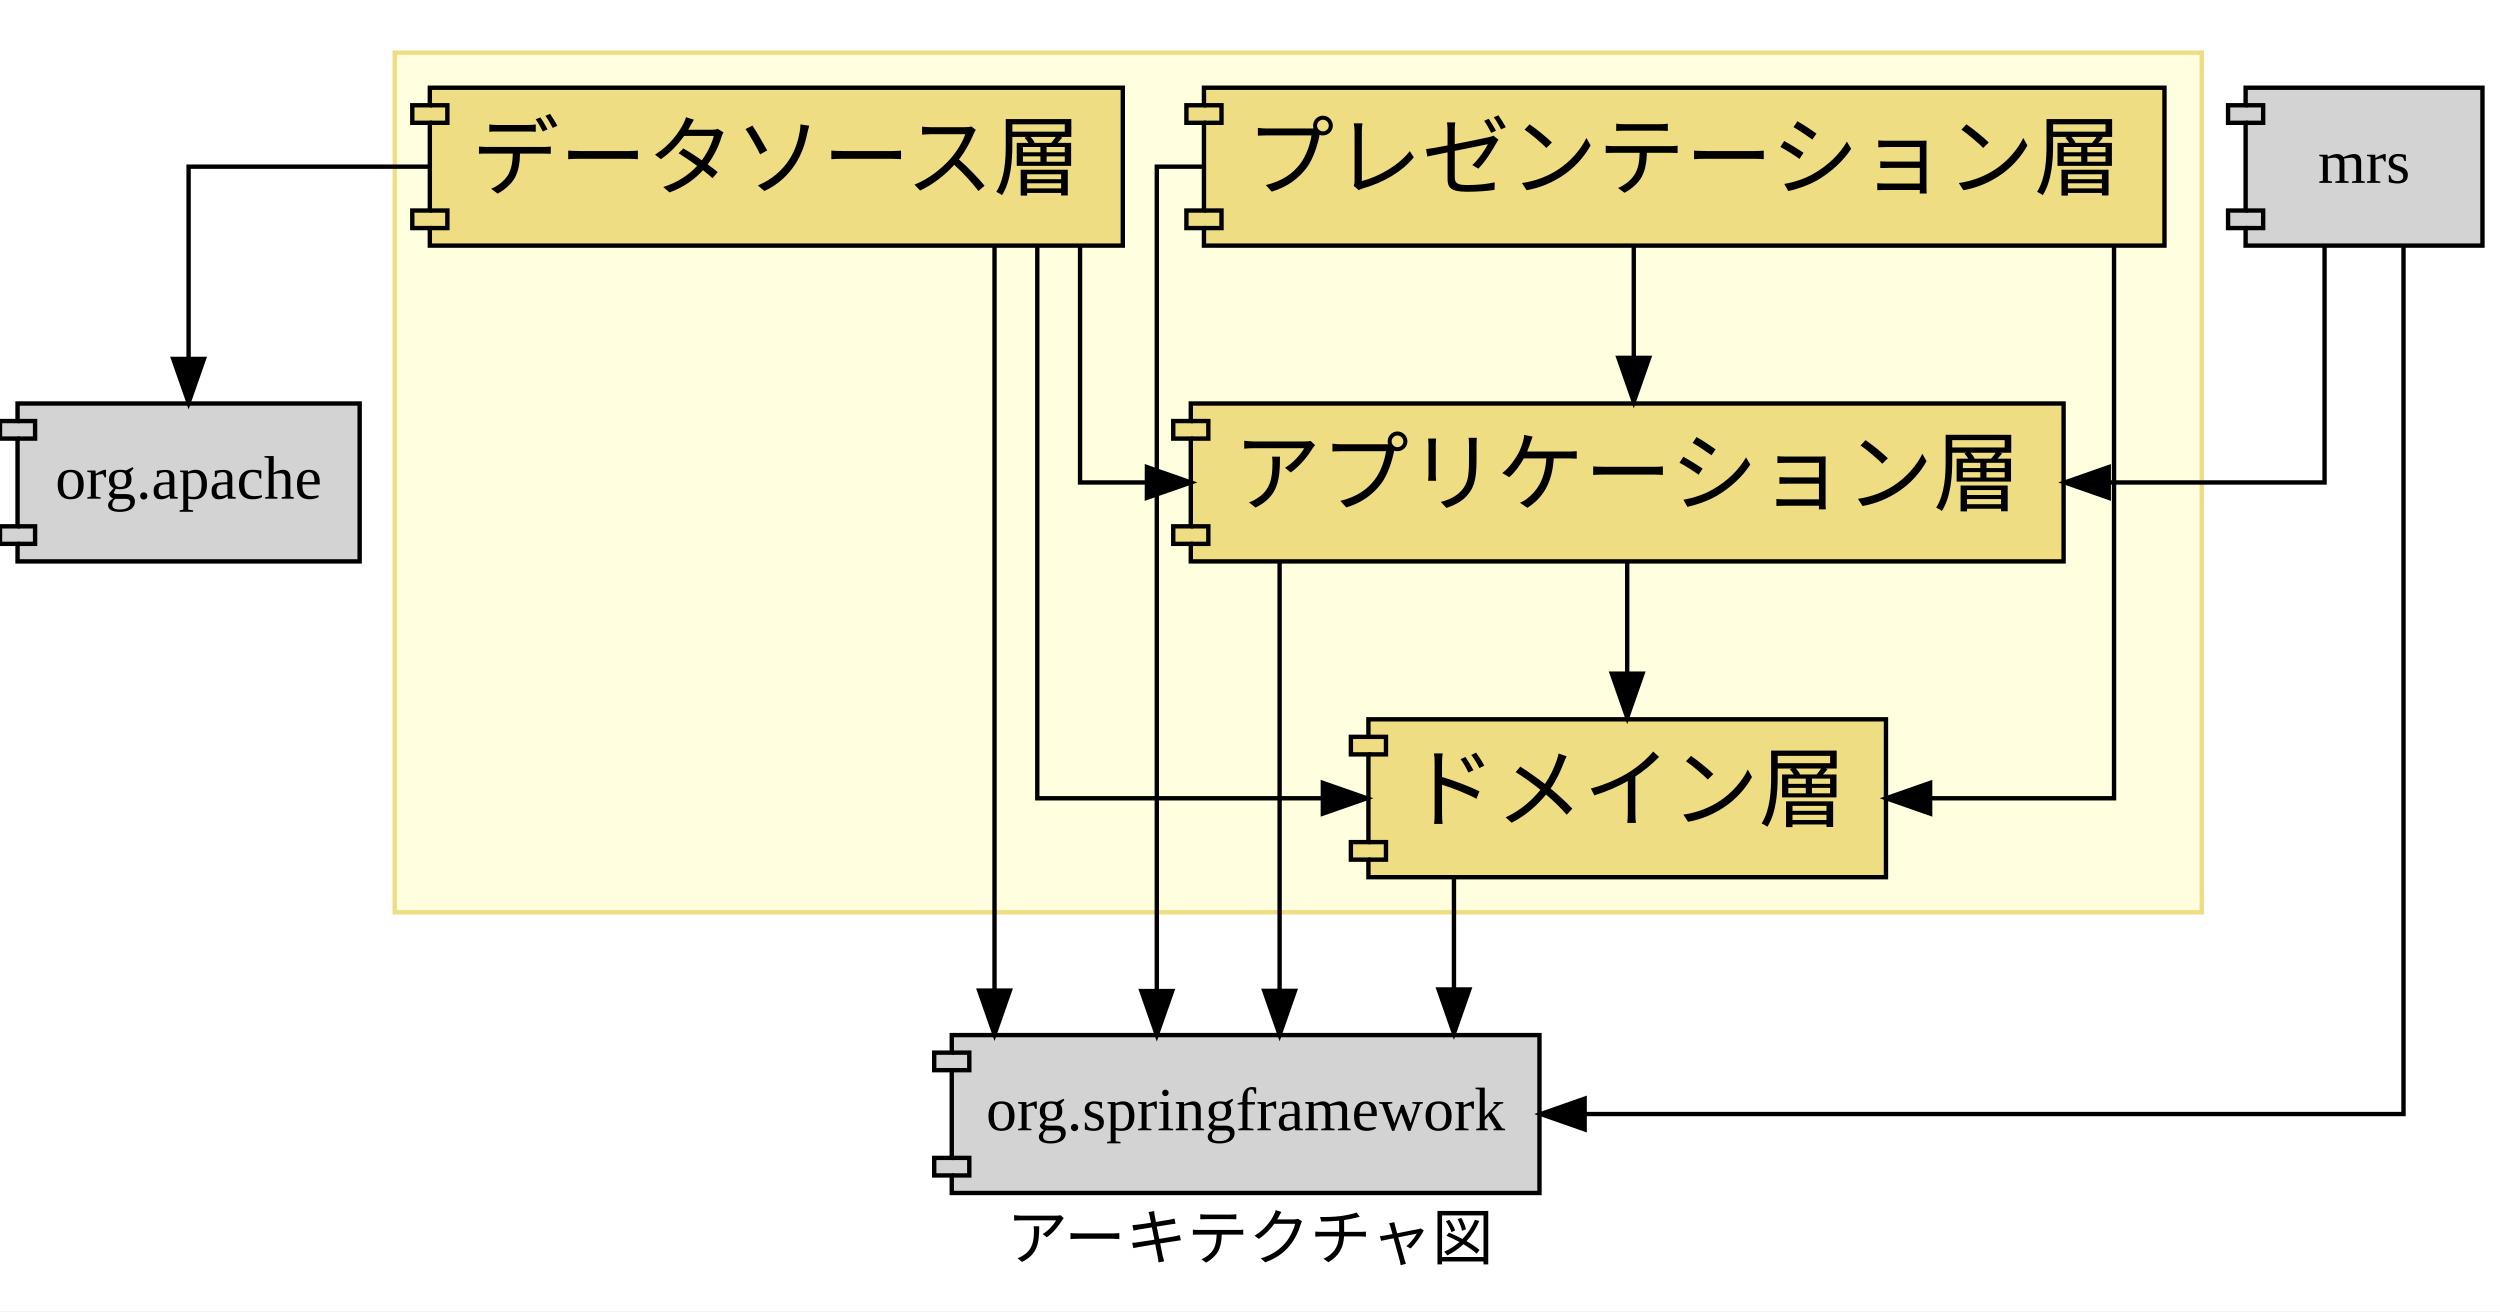
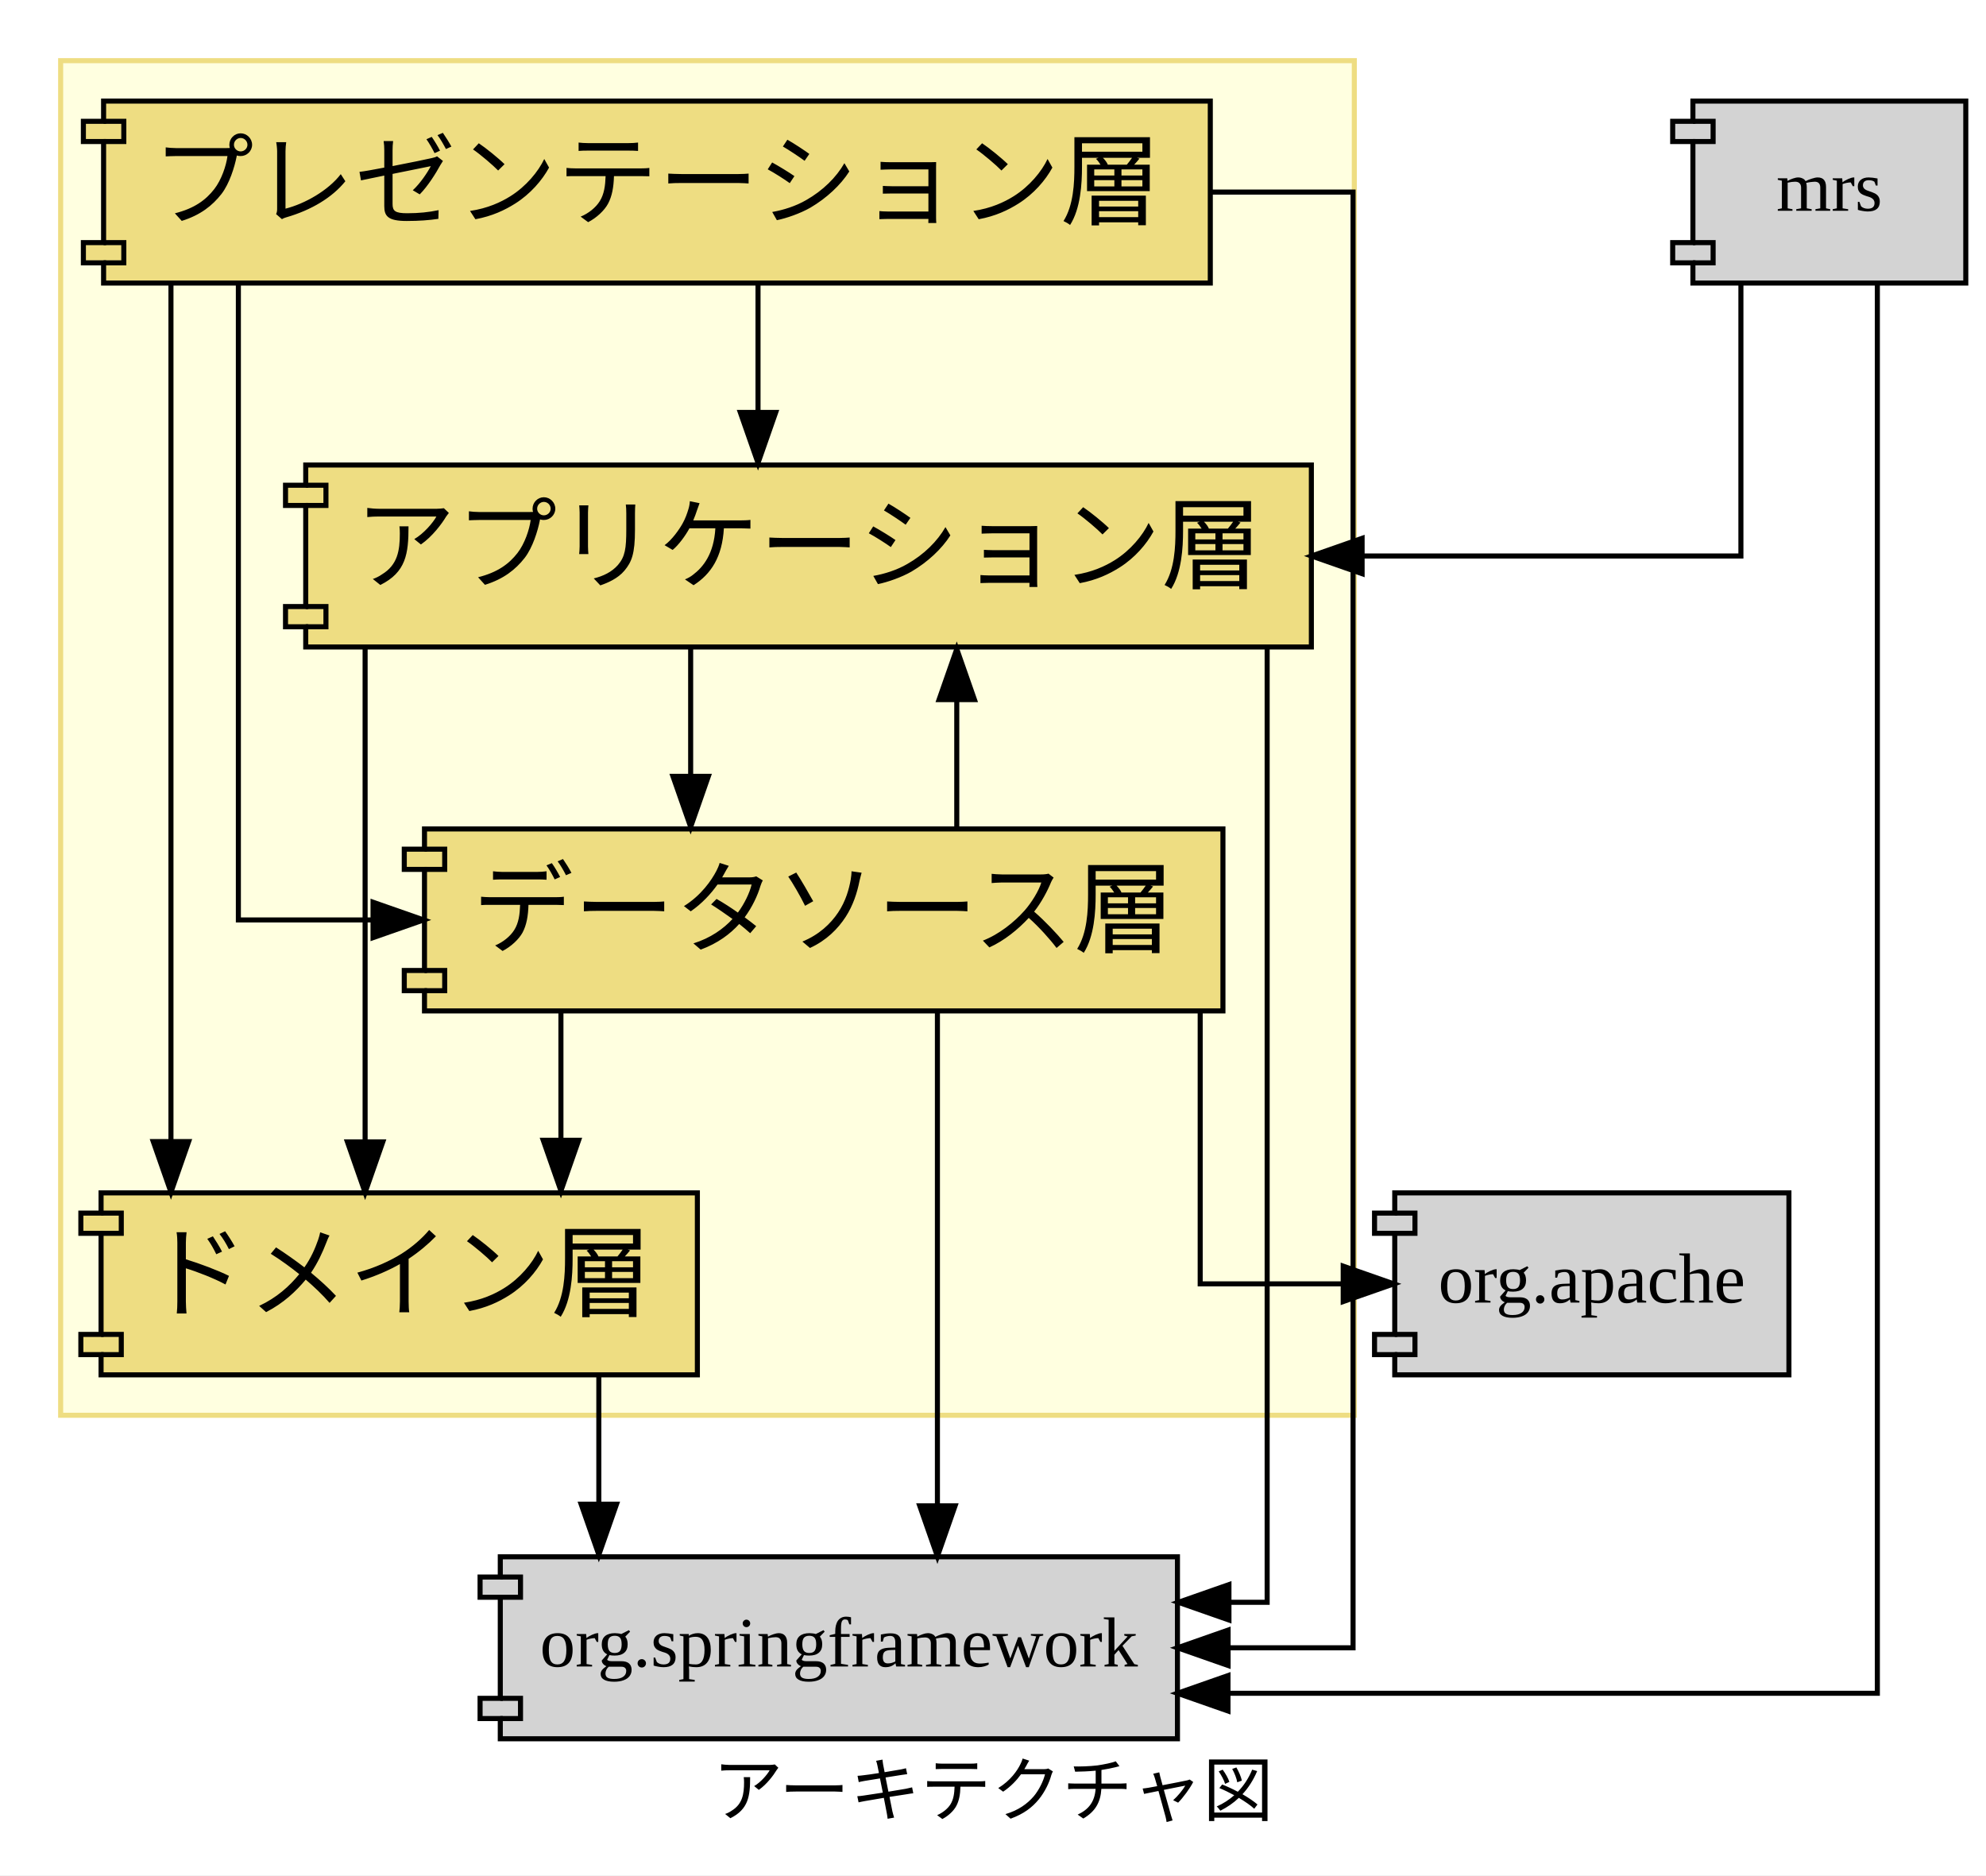
- <svg xmlns="http://www.w3.org/2000/svg" width="570pt" height="299pt" viewBox="0.00 0.00 570.00 299.00">
-   <g id="graph0" class="graph" transform="scale(1 1) rotate(0) translate(4 295)">
-     <polygon fill="white" stroke="transparent" points="-4,4 -4,-295 566,-295 566,4 -4,4" />
-     <text text-anchor="middle" x="281" y="-7.8" font-family="Times New Roman,serif" font-size="14.00">アーキテクチャ図
+ <svg xmlns="http://www.w3.org/2000/svg" width="393pt" height="371pt" viewBox="0.00 0.00 393.00 371.00">
+   <g id="graph0" class="graph" transform="scale(1 1) rotate(0) translate(4 367)">
+     <polygon fill="white" stroke="transparent" points="-4,4 -4,-367 389,-367 389,4 -4,4" />
+     <text text-anchor="middle" x="192.5" y="-7.8" font-family="Times New Roman,serif" font-size="14.00">アーキテクチャ図
        </text>
    <g id="clust1" class="cluster">
-       <polygon fill="lightyellow" stroke="#eedd82" points="86,-87 86,-283 498,-283 498,-87 86,-87" />
+       <polygon fill="lightyellow" stroke="#eedd82" points="8,-87 8,-355 264,-355 264,-87 8,-87" />
    </g>
    <g id="node1" class="node">
-       <polygon fill="#eedd82" stroke="black" points="466.5,-203 267.5,-203 267.5,-199 263.5,-199 263.5,-195 267.5,-195 267.5,-175 263.5,-175 263.5,-171 267.5,-171 267.5,-167 466.5,-167 466.5,-203" />
-       <polyline fill="none" stroke="black" points="267.5,-199 271.5,-199 271.5,-195 267.5,-195 " />
-       <polyline fill="none" stroke="black" points="267.5,-175 271.5,-175 271.5,-171 267.5,-171 " />
-       <text text-anchor="middle" x="367" y="-180" font-family="Times New Roman,serif" font-size="20.00">
+       <polygon fill="#eedd82" stroke="black" points="255.5,-275 56.5,-275 56.5,-271 52.5,-271 52.5,-267 56.5,-267 56.5,-247 52.5,-247 52.5,-243 56.5,-243 56.5,-239 255.5,-239 255.5,-275" />
+       <polyline fill="none" stroke="black" points="56.5,-271 60.5,-271 60.5,-267 56.5,-267 " />
+       <polyline fill="none" stroke="black" points="56.5,-247 60.5,-247 60.5,-243 56.5,-243 " />
+       <text text-anchor="middle" x="156" y="-252" font-family="Times New Roman,serif" font-size="20.00">
                アプリケーション層
            </text>
    </g>
    <g id="node2" class="node">
-       <polygon fill="#eedd82" stroke="black" points="426,-131 308,-131 308,-127 304,-127 304,-123 308,-123 308,-103 304,-103 304,-99 308,-99 308,-95 426,-95 426,-131" />
-       <polyline fill="none" stroke="black" points="308,-127 312,-127 312,-123 308,-123 " />
-       <polyline fill="none" stroke="black" points="308,-103 312,-103 312,-99 308,-99 " />
-       <text text-anchor="middle" x="367" y="-108" font-family="Times New Roman,serif" font-size="20.00">ドメイン層
+       <polygon fill="#eedd82" stroke="black" points="134,-131 16,-131 16,-127 12,-127 12,-123 16,-123 16,-103 12,-103 12,-99 16,-99 16,-95 134,-95 134,-131" />
+       <polyline fill="none" stroke="black" points="16,-127 20,-127 20,-123 16,-123 " />
+       <polyline fill="none" stroke="black" points="16,-103 20,-103 20,-99 16,-99 " />
+       <text text-anchor="middle" x="75" y="-108" font-family="Times New Roman,serif" font-size="20.00">ドメイン層
+             </text>
+     </g>
+     <g id="edge4" class="edge">
+       <path fill="none" stroke="black" d="M68.25,-238.76C68.25,-238.76 68.25,-141.09 68.25,-141.09" />
+       <polygon fill="black" stroke="black" points="71.75,-141.09 68.25,-131.09 64.75,-141.09 71.75,-141.09" />
+     </g>
+     <g id="node3" class="node">
+       <polygon fill="#eedd82" stroke="black" points="238,-203 80,-203 80,-199 76,-199 76,-195 80,-195 80,-175 76,-175 76,-171 80,-171 80,-167 238,-167 238,-203" />
+       <polyline fill="none" stroke="black" points="80,-199 84,-199 84,-195 80,-195 " />
+       <polyline fill="none" stroke="black" points="80,-175 84,-175 84,-171 80,-171 " />
+       <text text-anchor="middle" x="159" y="-180" font-family="Times New Roman,serif" font-size="20.00">データソース層
+             </text>
+     </g>
+     <g id="edge9" class="edge">
+       <path fill="none" stroke="black" d="M132.67,-238.83C132.67,-238.83 132.67,-213.41 132.67,-213.41" />
+       <polygon fill="black" stroke="black" points="136.17,-213.41 132.67,-203.41 129.17,-213.41 136.17,-213.41" />
+     </g>
+     <g id="node5" class="node">
+       <polygon fill="lightgrey" stroke="black" points="229,-59 95,-59 95,-55 91,-55 91,-51 95,-51 95,-31 91,-31 91,-27 95,-27 95,-23 229,-23 229,-59" />
+       <polyline fill="none" stroke="black" points="95,-55 99,-55 99,-51 95,-51 " />
+       <polyline fill="none" stroke="black" points="95,-31 99,-31 99,-27 95,-27 " />
+       <text text-anchor="middle" x="162" y="-37.3" font-family="Times New Roman,serif" font-size="14.00">
+                 org.springframework
+             </text>
+     </g>
+     <g id="edge12" class="edge">
+       <path fill="none" stroke="black" d="M246.75,-238.99C246.75,-188.63 246.75,-50 246.75,-50 246.75,-50 239.19,-50 239.19,-50" />
+       <polygon fill="black" stroke="black" points="239.19,-46.5 229.19,-50 239.19,-53.5 239.19,-46.5" />
+     </g>
+     <g id="edge3" class="edge">
+       <path fill="none" stroke="black" d="M114.5,-94.83C114.5,-94.83 114.5,-69.41 114.5,-69.41" />
+       <polygon fill="black" stroke="black" points="118,-69.41 114.5,-59.41 111,-69.41 118,-69.41" />
+     </g>
+     <g id="edge2" class="edge">
+       <path fill="none" stroke="black" d="M185.33,-203.17C185.33,-203.17 185.33,-228.59 185.33,-228.59" />
+       <polygon fill="black" stroke="black" points="181.83,-228.59 185.33,-238.59 188.83,-228.59 181.83,-228.59" />
+     </g>
+     <g id="edge5" class="edge">
+       <path fill="none" stroke="black" d="M107,-166.83C107,-166.83 107,-141.41 107,-141.41" />
+       <polygon fill="black" stroke="black" points="110.5,-141.41 107,-131.41 103.5,-141.41 110.5,-141.41" />
+     </g>
+     <g id="edge1" class="edge">
+       <path fill="none" stroke="black" d="M181.5,-166.76C181.5,-166.76 181.5,-69.09 181.5,-69.09" />
+       <polygon fill="black" stroke="black" points="185,-69.09 181.5,-59.09 178,-69.09 185,-69.09" />
+     </g>
+     <g id="node7" class="node">
+       <polygon fill="lightgrey" stroke="black" points="350,-131 272,-131 272,-127 268,-127 268,-123 272,-123 272,-103 268,-103 268,-99 272,-99 272,-95 350,-95 350,-131" />
+       <polyline fill="none" stroke="black" points="272,-127 276,-127 276,-123 272,-123 " />
+       <polyline fill="none" stroke="black" points="272,-103 276,-103 276,-99 272,-99 " />
+       <text text-anchor="middle" x="311" y="-109.3" font-family="Times New Roman,serif" font-size="14.00">
+                 org.apache
+             </text>
+     </g>
+     <g id="edge8" class="edge">
+       <path fill="none" stroke="black" d="M233.5,-166.83C233.5,-145.5 233.5,-113 233.5,-113 233.5,-113 261.8,-113 261.8,-113" />
+       <polygon fill="black" stroke="black" points="261.8,-116.5 271.8,-113 261.8,-109.5 261.8,-116.5" />
+     </g>
+     <g id="node4" class="node">
+       <polygon fill="#eedd82" stroke="black" points="235.5,-347 16.5,-347 16.5,-343 12.5,-343 12.5,-339 16.5,-339 16.5,-319 12.5,-319 12.5,-315 16.5,-315 16.5,-311 235.5,-311 235.5,-347" />
+       <polyline fill="none" stroke="black" points="16.5,-343 20.5,-343 20.5,-339 16.5,-339 " />
+       <polyline fill="none" stroke="black" points="16.5,-319 20.5,-319 20.5,-315 16.5,-315 " />
+       <text text-anchor="middle" x="126" y="-324" font-family="Times New Roman,serif" font-size="20.00">
+                 プレゼンテーション層
+             </text>
+     </g>
+     <g id="edge10" class="edge">
+       <path fill="none" stroke="black" d="M146,-310.83C146,-310.83 146,-285.41 146,-285.41" />
+       <polygon fill="black" stroke="black" points="149.5,-285.41 146,-275.41 142.5,-285.41 149.5,-285.41" />
+     </g>
+     <g id="edge6" class="edge">
+       <path fill="none" stroke="black" d="M29.83,-310.96C29.83,-310.96 29.83,-141.15 29.83,-141.15" />
+       <polygon fill="black" stroke="black" points="33.33,-141.15 29.83,-131.15 26.33,-141.15 33.33,-141.15" />
+     </g>
+     <g id="edge13" class="edge">
+       <path fill="none" stroke="black" d="M43.17,-310.76C43.17,-272.01 43.17,-185 43.17,-185 43.17,-185 69.82,-185 69.82,-185" />
+       <polygon fill="black" stroke="black" points="69.82,-188.5 79.82,-185 69.82,-181.5 69.82,-188.5" />
+     </g>
+     <g id="edge11" class="edge">
+       <path fill="none" stroke="black" d="M235.54,-329C252.08,-329 263.75,-329 263.75,-329 263.75,-329 263.75,-41 263.75,-41 263.75,-41 239.02,-41 239.02,-41" />
+       <polygon fill="black" stroke="black" points="239.02,-37.5 229.02,-41 239.02,-44.5 239.02,-37.5" />
+     </g>
+     <g id="node6" class="node">
+       <polygon fill="lightgrey" stroke="black" points="385,-347 331,-347 331,-343 327,-343 327,-339 331,-339 331,-319 327,-319 327,-315 331,-315 331,-311 385,-311 385,-347" />
+       <polyline fill="none" stroke="black" points="331,-343 335,-343 335,-339 331,-339 " />
+       <polyline fill="none" stroke="black" points="331,-319 335,-319 335,-315 331,-315 " />
+       <text text-anchor="middle" x="358" y="-325.3" font-family="Times New Roman,serif" font-size="14.00">mrs
            </text>
    </g>
    <g id="edge7" class="edge">
-       <path fill="none" stroke="black" d="M367,-166.83C367,-166.83 367,-141.41 367,-141.41" />
-       <polygon fill="black" stroke="black" points="370.5,-141.41 367,-131.41 363.5,-141.41 370.5,-141.41" />
+       <path fill="none" stroke="black" d="M340.5,-310.83C340.5,-289.5 340.5,-257 340.5,-257 340.5,-257 265.54,-257 265.54,-257" />
+       <polygon fill="black" stroke="black" points="265.54,-253.5 255.54,-257 265.54,-260.5 265.54,-253.5" />
    </g>
-     <g id="node5" class="node">
-       <polygon fill="lightgrey" stroke="black" points="347,-59 213,-59 213,-55 209,-55 209,-51 213,-51 213,-31 209,-31 209,-27 213,-27 213,-23 347,-23 347,-59" />
-       <polyline fill="none" stroke="black" points="213,-55 217,-55 217,-51 213,-51 " />
-       <polyline fill="none" stroke="black" points="213,-31 217,-31 217,-27 213,-27 " />
-       <text text-anchor="middle" x="280" y="-37.3" font-family="Times New Roman,serif" font-size="14.00">
-                 org.springframework
-             </text>
-     </g>
-     <g id="edge5" class="edge">
-       <path fill="none" stroke="black" d="M287.75,-166.76C287.75,-166.76 287.75,-69.09 287.75,-69.09" />
-       <polygon fill="black" stroke="black" points="291.25,-69.09 287.75,-59.09 284.25,-69.09 291.25,-69.09" />
-     </g>
-     <g id="edge6" class="edge">
-       <path fill="none" stroke="black" d="M327.5,-94.83C327.5,-94.83 327.5,-69.41 327.5,-69.41" />
-       <polygon fill="black" stroke="black" points="331,-69.41 327.5,-59.41 324,-69.41 331,-69.41" />
-     </g>
-     <g id="node3" class="node">
-       <polygon fill="#eedd82" stroke="black" points="252,-275 94,-275 94,-271 90,-271 90,-267 94,-267 94,-247 90,-247 90,-243 94,-243 94,-239 252,-239 252,-275" />
-       <polyline fill="none" stroke="black" points="94,-271 98,-271 98,-267 94,-267 " />
-       <polyline fill="none" stroke="black" points="94,-247 98,-247 98,-243 94,-243 " />
-       <text text-anchor="middle" x="173" y="-252" font-family="Times New Roman,serif" font-size="20.00">データソース層
-             </text>
-     </g>
-     <g id="edge2" class="edge">
-       <path fill="none" stroke="black" d="M242.25,-238.83C242.25,-217.5 242.25,-185 242.25,-185 242.25,-185 257.5,-185 257.5,-185" />
-       <polygon fill="black" stroke="black" points="257.5,-188.5 267.5,-185 257.49,-181.5 257.5,-188.5" />
-     </g>
-     <g id="edge8" class="edge">
-       <path fill="none" stroke="black" d="M232.5,-238.76C232.5,-200.01 232.5,-113 232.5,-113 232.5,-113 297.61,-113 297.61,-113" />
-       <polygon fill="black" stroke="black" points="297.61,-116.5 307.61,-113 297.61,-109.5 297.61,-116.5" />
-     </g>
-     <g id="edge1" class="edge">
-       <path fill="none" stroke="black" d="M222.75,-238.96C222.75,-238.96 222.75,-69.15 222.75,-69.15" />
-       <polygon fill="black" stroke="black" points="226.25,-69.15 222.75,-59.15 219.25,-69.15 226.25,-69.15" />
-     </g>
-     <g id="node7" class="node">
-       <polygon fill="lightgrey" stroke="black" points="78,-203 0,-203 0,-199 -4,-199 -4,-195 0,-195 0,-175 -4,-175 -4,-171 0,-171 0,-167 78,-167 78,-203" />
-       <polyline fill="none" stroke="black" points="0,-199 4,-199 4,-195 0,-195 " />
-       <polyline fill="none" stroke="black" points="0,-175 4,-175 4,-171 0,-171 " />
-       <text text-anchor="middle" x="39" y="-181.3" font-family="Times New Roman,serif" font-size="14.00">
-                 org.apache
-             </text>
-     </g>
-     <g id="edge12" class="edge">
-       <path fill="none" stroke="black" d="M93.89,-257C64.88,-257 39,-257 39,-257 39,-257 39,-213.17 39,-213.17" />
-       <polygon fill="black" stroke="black" points="42.5,-213.17 39,-203.17 35.5,-213.17 42.5,-213.17" />
-     </g>
-     <g id="node4" class="node">
-       <polygon fill="#eedd82" stroke="black" points="489.5,-275 270.5,-275 270.5,-271 266.5,-271 266.5,-267 270.5,-267 270.5,-247 266.5,-247 266.5,-243 270.5,-243 270.5,-239 489.5,-239 489.5,-275" />
-       <polyline fill="none" stroke="black" points="270.5,-271 274.5,-271 274.5,-267 270.5,-267 " />
-       <polyline fill="none" stroke="black" points="270.5,-247 274.5,-247 274.5,-243 270.5,-243 " />
-       <text text-anchor="middle" x="380" y="-252" font-family="Times New Roman,serif" font-size="20.00">
-                 プレゼンテーション層
-             </text>
-     </g>
-     <g id="edge3" class="edge">
-       <path fill="none" stroke="black" d="M368.5,-238.83C368.5,-238.83 368.5,-213.41 368.5,-213.41" />
-       <polygon fill="black" stroke="black" points="372,-213.41 368.5,-203.41 365,-213.41 372,-213.41" />
-     </g>
-     <g id="edge9" class="edge">
-       <path fill="none" stroke="black" d="M478,-238.76C478,-200.01 478,-113 478,-113 478,-113 436.07,-113 436.07,-113" />
-       <polygon fill="black" stroke="black" points="436.07,-109.5 426.07,-113 436.07,-116.5 436.07,-109.5" />
-     </g>
-     <g id="edge4" class="edge">
-       <path fill="none" stroke="black" d="M270.42,-257C263.8,-257 259.75,-257 259.75,-257 259.75,-257 259.75,-69.04 259.75,-69.04" />
-       <polygon fill="black" stroke="black" points="263.25,-69.04 259.75,-59.04 256.25,-69.04 263.25,-69.04" />
-     </g>
-     <g id="node6" class="node">
-       <polygon fill="lightgrey" stroke="black" points="562,-275 508,-275 508,-271 504,-271 504,-267 508,-267 508,-247 504,-247 504,-243 508,-243 508,-239 562,-239 562,-275" />
-       <polyline fill="none" stroke="black" points="508,-271 512,-271 512,-267 508,-267 " />
-       <polyline fill="none" stroke="black" points="508,-247 512,-247 512,-243 508,-243 " />
-       <text text-anchor="middle" x="535" y="-253.3" font-family="Times New Roman,serif" font-size="14.00">mrs
-             </text>
-     </g>
-     <g id="edge11" class="edge">
-       <path fill="none" stroke="black" d="M526,-238.83C526,-217.5 526,-185 526,-185 526,-185 476.79,-185 476.79,-185" />
-       <polygon fill="black" stroke="black" points="476.79,-181.5 466.79,-185 476.79,-188.5 476.79,-181.5" />
-     </g>
-     <g id="edge10" class="edge">
-       <path fill="none" stroke="black" d="M544,-238.96C544,-187.04 544,-41 544,-41 544,-41 357.3,-41 357.3,-41" />
-       <polygon fill="black" stroke="black" points="357.3,-37.5 347.3,-41 357.3,-44.5 357.3,-37.5" />
+     <g id="edge14" class="edge">
+       <path fill="none" stroke="black" d="M367.5,-310.87C367.5,-246.39 367.5,-32 367.5,-32 367.5,-32 239,-32 239,-32" />
+       <polygon fill="black" stroke="black" points="239,-28.5 229,-32 239,-35.5 239,-28.5" />
    </g>
  </g>
</svg>
